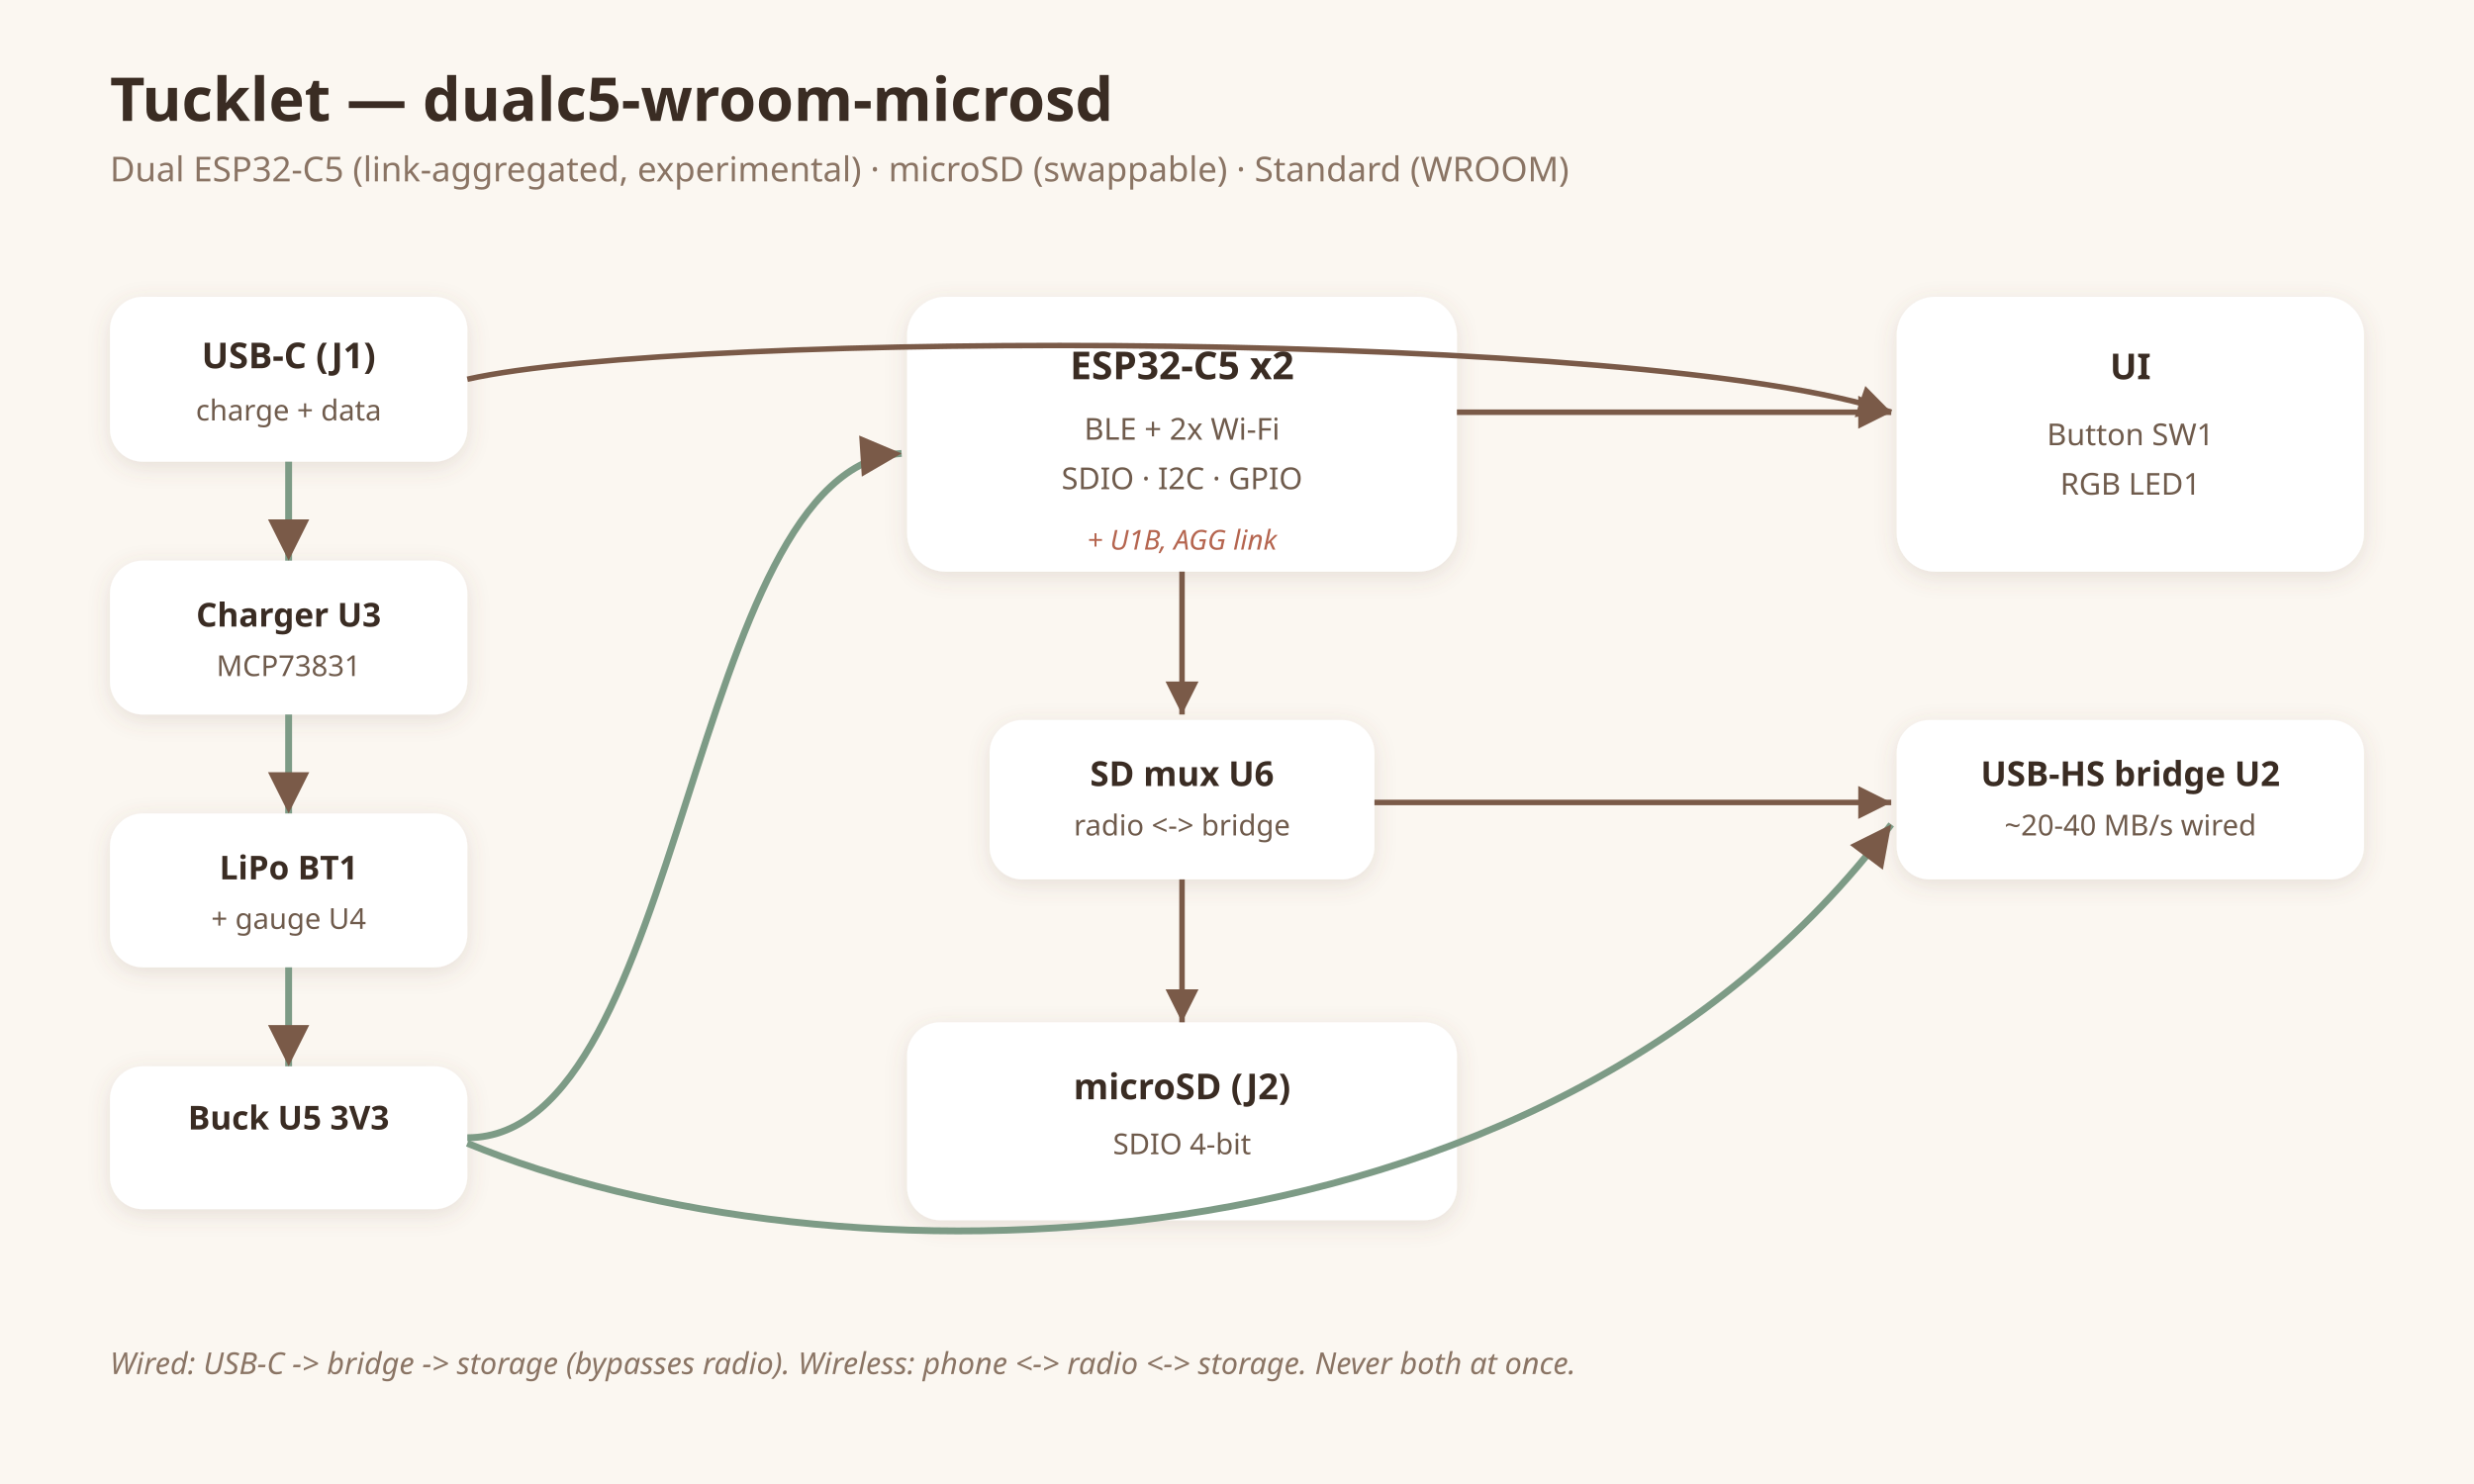
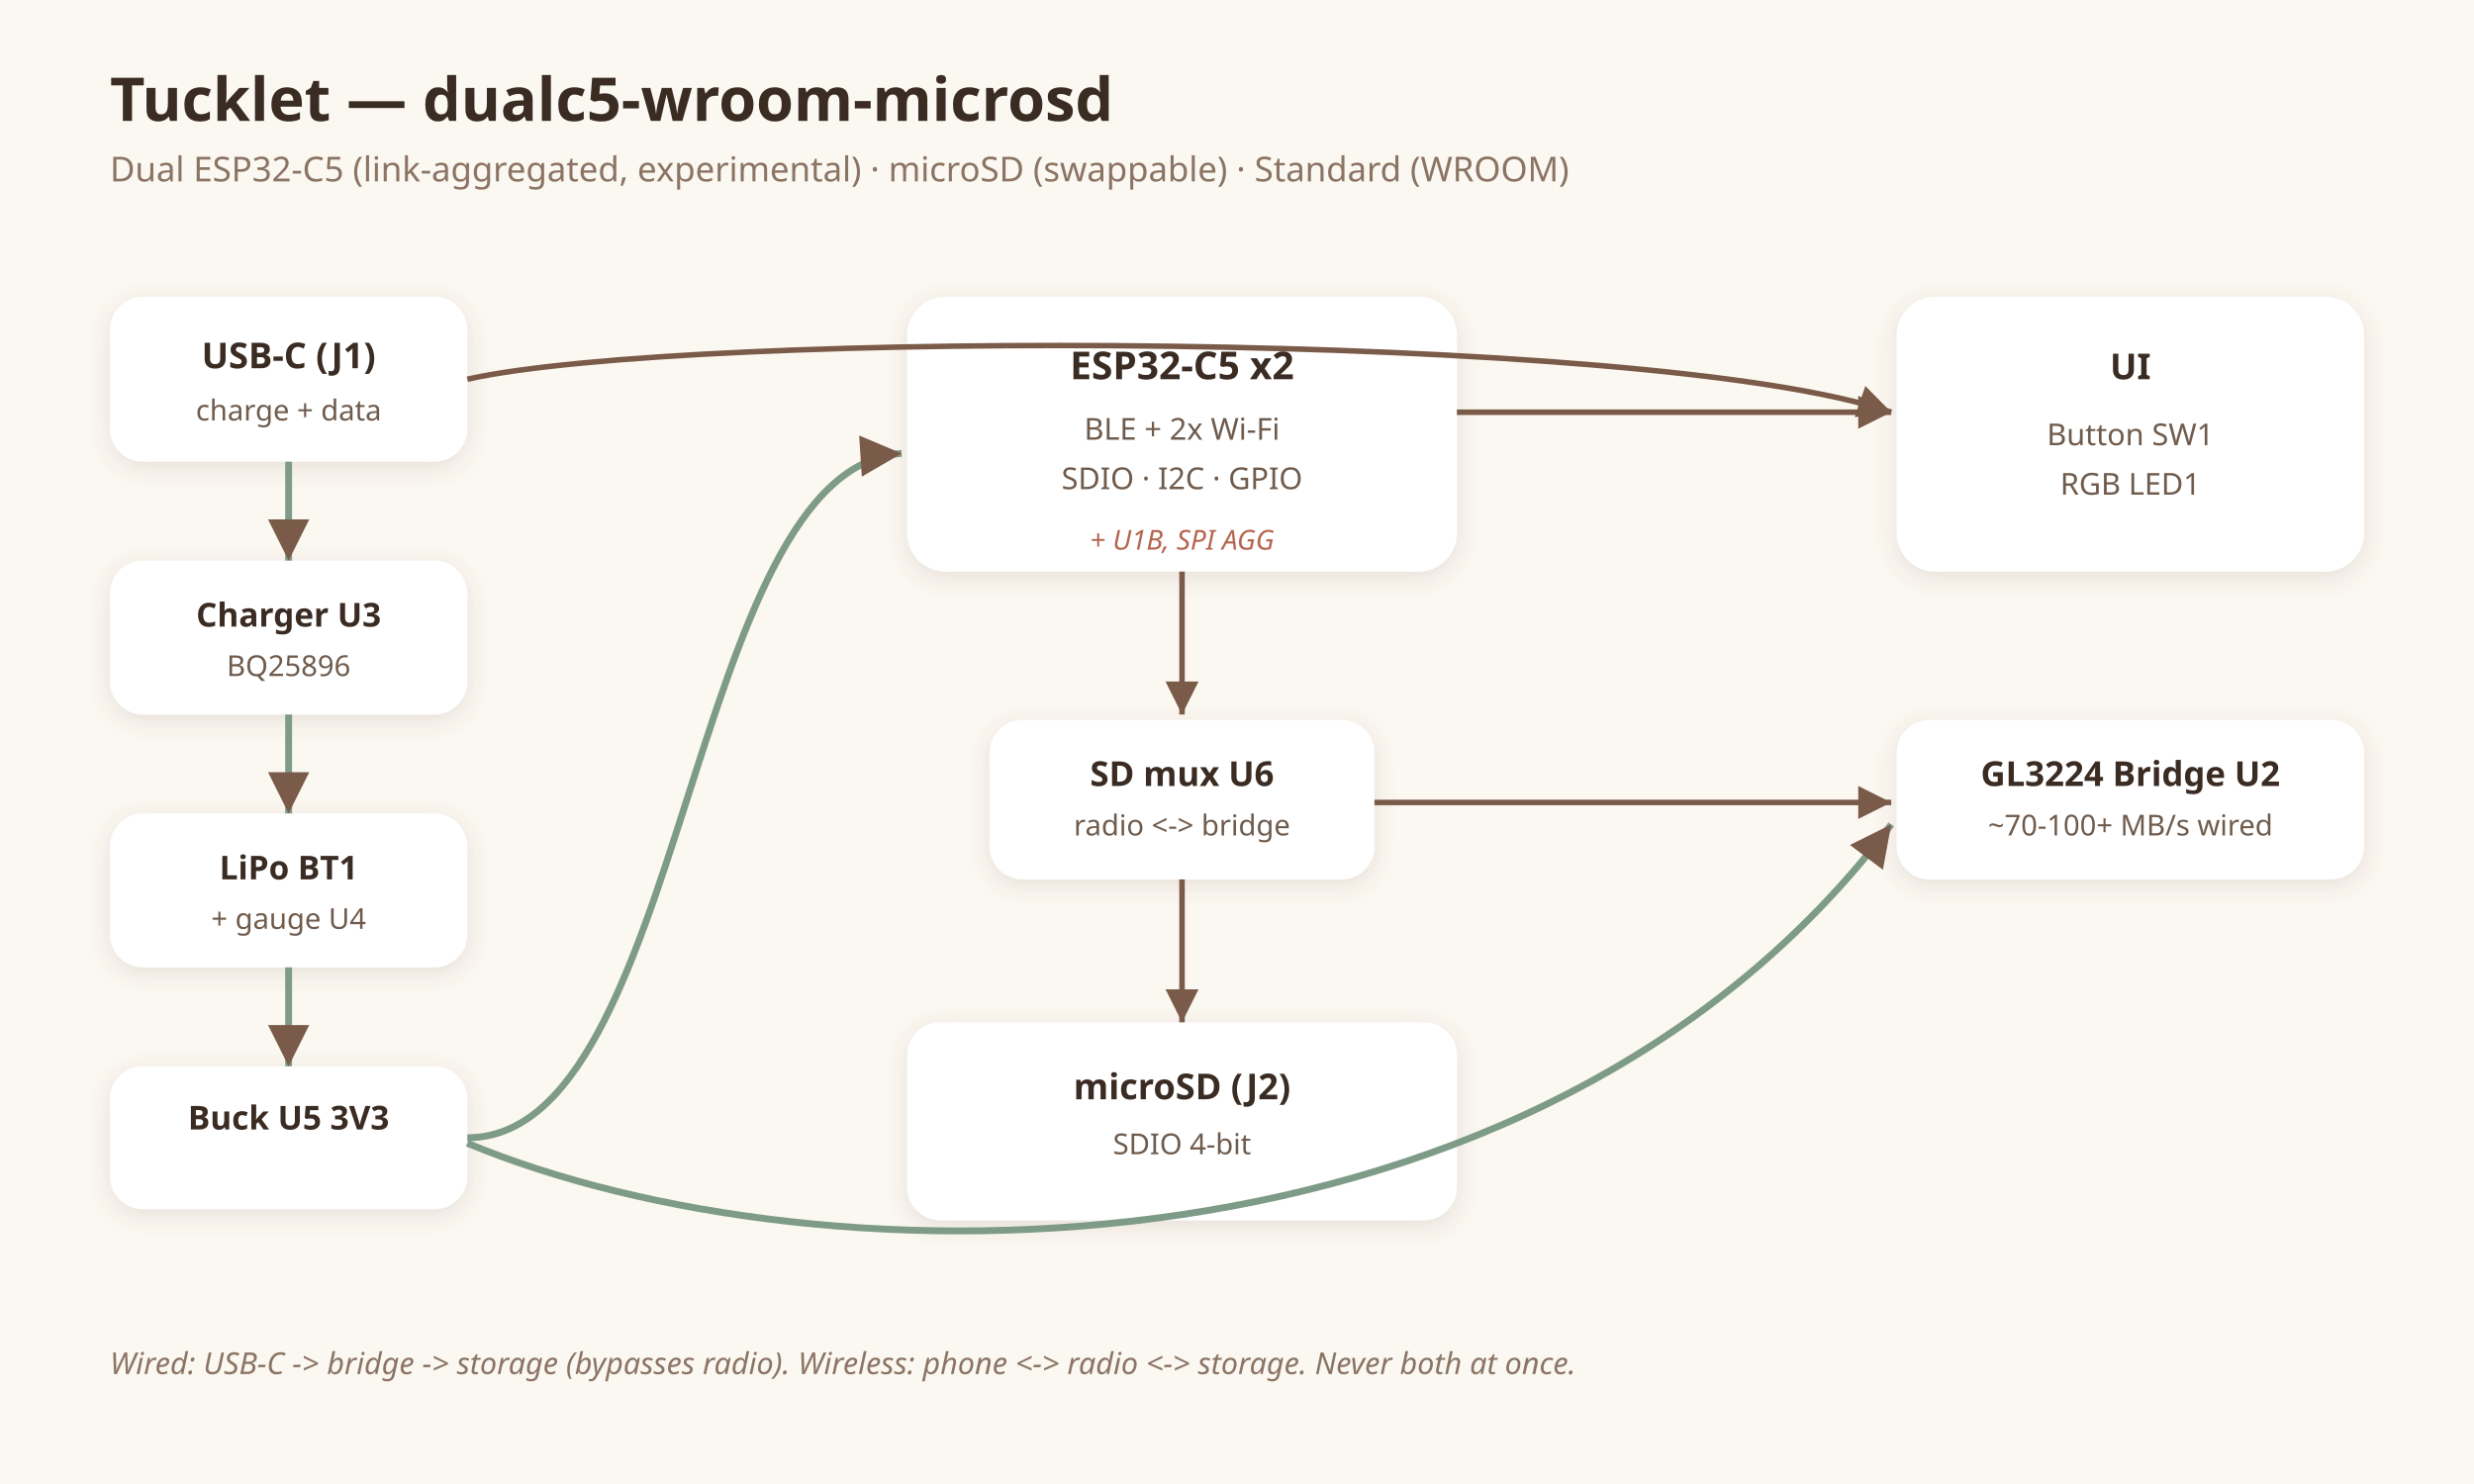
<svg xmlns="http://www.w3.org/2000/svg" viewBox="0 0 900 540" font-family="system-ui, sans-serif">
  <defs>
    <filter id="s" x="-20%" y="-20%" width="140%" height="140%">
      <feDropShadow dx="0" dy="2" stdDeviation="4" flood-color="#7a5a48" flood-opacity="0.16" />
    </filter>
    <marker id="a" markerWidth="9" markerHeight="9" refX="6" refY="3" orient="auto">
      <path d="M0,0 L6,3 L0,6 Z" fill="#7a5a48" />
    </marker>
  </defs>
  <rect width="900" height="540" fill="#fbf7f1" />
  <text x="40" y="44" font-size="22" font-weight="bold" fill="#3a2c23">Tucklet — dualc5-wroom-microsd</text>
  <text x="40" y="66" font-size="12.5" fill="#8a7464">Dual ESP32-C5 (link-aggregated, experimental) · microSD (swappable) · Standard (WROOM)</text>
  <g filter="url(#s)">
    <rect x="40" y="108" width="130" height="60" rx="12" fill="#fff" />
  </g>
  <text x="105" y="134" text-anchor="middle" font-size="13" font-weight="bold" fill="#3a2c23">USB-C (J1)</text>
  <text x="105" y="153" text-anchor="middle" font-size="10.5" fill="#6f5b4c">charge + data</text>
  <g filter="url(#s)">
    <rect x="40" y="204" width="130" height="56" rx="12" fill="#fff" />
  </g>
  <text x="105" y="228" text-anchor="middle" font-size="12" font-weight="bold" fill="#3a2c23">Charger U3</text>
-   <text x="105" y="246" text-anchor="middle" font-size="10.5" fill="#6f5b4c">MCP73831</text>
+   <text x="105" y="246" text-anchor="middle" font-size="10.5" fill="#6f5b4c">BQ25896</text>
  <g filter="url(#s)">
    <rect x="40" y="296" width="130" height="56" rx="12" fill="#fff" />
  </g>
  <text x="105" y="320" text-anchor="middle" font-size="12" font-weight="bold" fill="#3a2c23">LiPo BT1</text>
  <text x="105" y="338" text-anchor="middle" font-size="10.5" fill="#6f5b4c">+ gauge U4</text>
  <g filter="url(#s)">
    <rect x="40" y="388" width="130" height="52" rx="12" fill="#fff" />
  </g>
  <text x="105" y="411" text-anchor="middle" font-size="12" font-weight="bold" fill="#3a2c23">Buck U5 3V3</text>
  <g filter="url(#s)">
    <rect x="330" y="108" width="200" height="100" rx="14" fill="#fff" />
  </g>
  <text x="430" y="138" text-anchor="middle" font-size="14" font-weight="bold" fill="#3a2c23">ESP32-C5 x2</text>
  <text x="430" y="160" text-anchor="middle" font-size="11" fill="#6f5b4c">BLE + 2x Wi-Fi</text>
  <text x="430" y="178" text-anchor="middle" font-size="11" fill="#6f5b4c">SDIO · I2C · GPIO</text>
-   <text x="430" y="200" text-anchor="middle" font-size="10" fill="#b5654f" font-style="italic">+ U1B, AGG link</text>
+   <text x="430" y="200" text-anchor="middle" font-size="10" fill="#b5654f" font-style="italic">+ U1B, SPI AGG</text>
  <g filter="url(#s)">
    <rect x="360" y="262" width="140" height="58" rx="12" fill="#fff" />
  </g>
  <text x="430" y="286" text-anchor="middle" font-size="12.5" font-weight="bold" fill="#3a2c23">SD mux U6</text>
  <text x="430" y="304" text-anchor="middle" font-size="10.5" fill="#6f5b4c">radio &lt;-&gt; bridge</text>
  <g filter="url(#s)">
    <rect x="330" y="372" width="200" height="72" rx="12" fill="#fff" />
  </g>
  <text x="430" y="400" text-anchor="middle" font-size="13" font-weight="bold" fill="#3a2c23">microSD (J2)</text>
  <text x="430" y="420" text-anchor="middle" font-size="10.5" fill="#6f5b4c">SDIO 4-bit</text>
  <g filter="url(#s)">
    <rect x="690" y="262" width="170" height="58" rx="12" fill="#fff" />
  </g>
-   <text x="775" y="286" text-anchor="middle" font-size="12.5" font-weight="bold" fill="#3a2c23">USB-HS bridge U2</text>
-   <text x="775" y="304" text-anchor="middle" font-size="10.5" fill="#6f5b4c">~20-40 MB/s wired</text>
+   <text x="775" y="286" text-anchor="middle" font-size="12.5" font-weight="bold" fill="#3a2c23">GL3224 Bridge U2</text>
+   <text x="775" y="304" text-anchor="middle" font-size="10.5" fill="#6f5b4c">~70-100+ MB/s wired</text>
  <g filter="url(#s)">
    <rect x="690" y="108" width="170" height="100" rx="14" fill="#fff" />
  </g>
  <text x="775" y="138" text-anchor="middle" font-size="13" font-weight="bold" fill="#3a2c23">UI</text>
  <text x="775" y="162" text-anchor="middle" font-size="11" fill="#6f5b4c">Button SW1</text>
  <text x="775" y="180" text-anchor="middle" font-size="11" fill="#6f5b4c">RGB LED1</text>
  <g stroke="#7d9b86" stroke-width="2.5" fill="none" marker-end="url(#a)">
    <path d="M105,168 L105,204" />
    <path d="M105,260 L105,296" />
    <path d="M105,352 L105,388" />
    <path d="M170,414 C 250,414 250,170 328,165" />
    <path d="M170,416 C 300,470 560,470 688,300" />
  </g>
  <g stroke="#7a5a48" stroke-width="2" fill="none" marker-end="url(#a)">
    <path d="M430,208 L430,260" />
    <path d="M430,320 L430,372" />
    <path d="M500,292 L688,292" />
    <path d="M170,138 C 250,120 600,120 688,150" />
    <path d="M530,150 C 600,150 640,150 688,150" />
  </g>
  <text x="40" y="500" font-size="11" fill="#8a7464" font-style="italic">Wired: USB-C -&gt; bridge -&gt; storage (bypasses radio). Wireless: phone &lt;-&gt; radio &lt;-&gt; storage. Never both at once.</text>
</svg>
